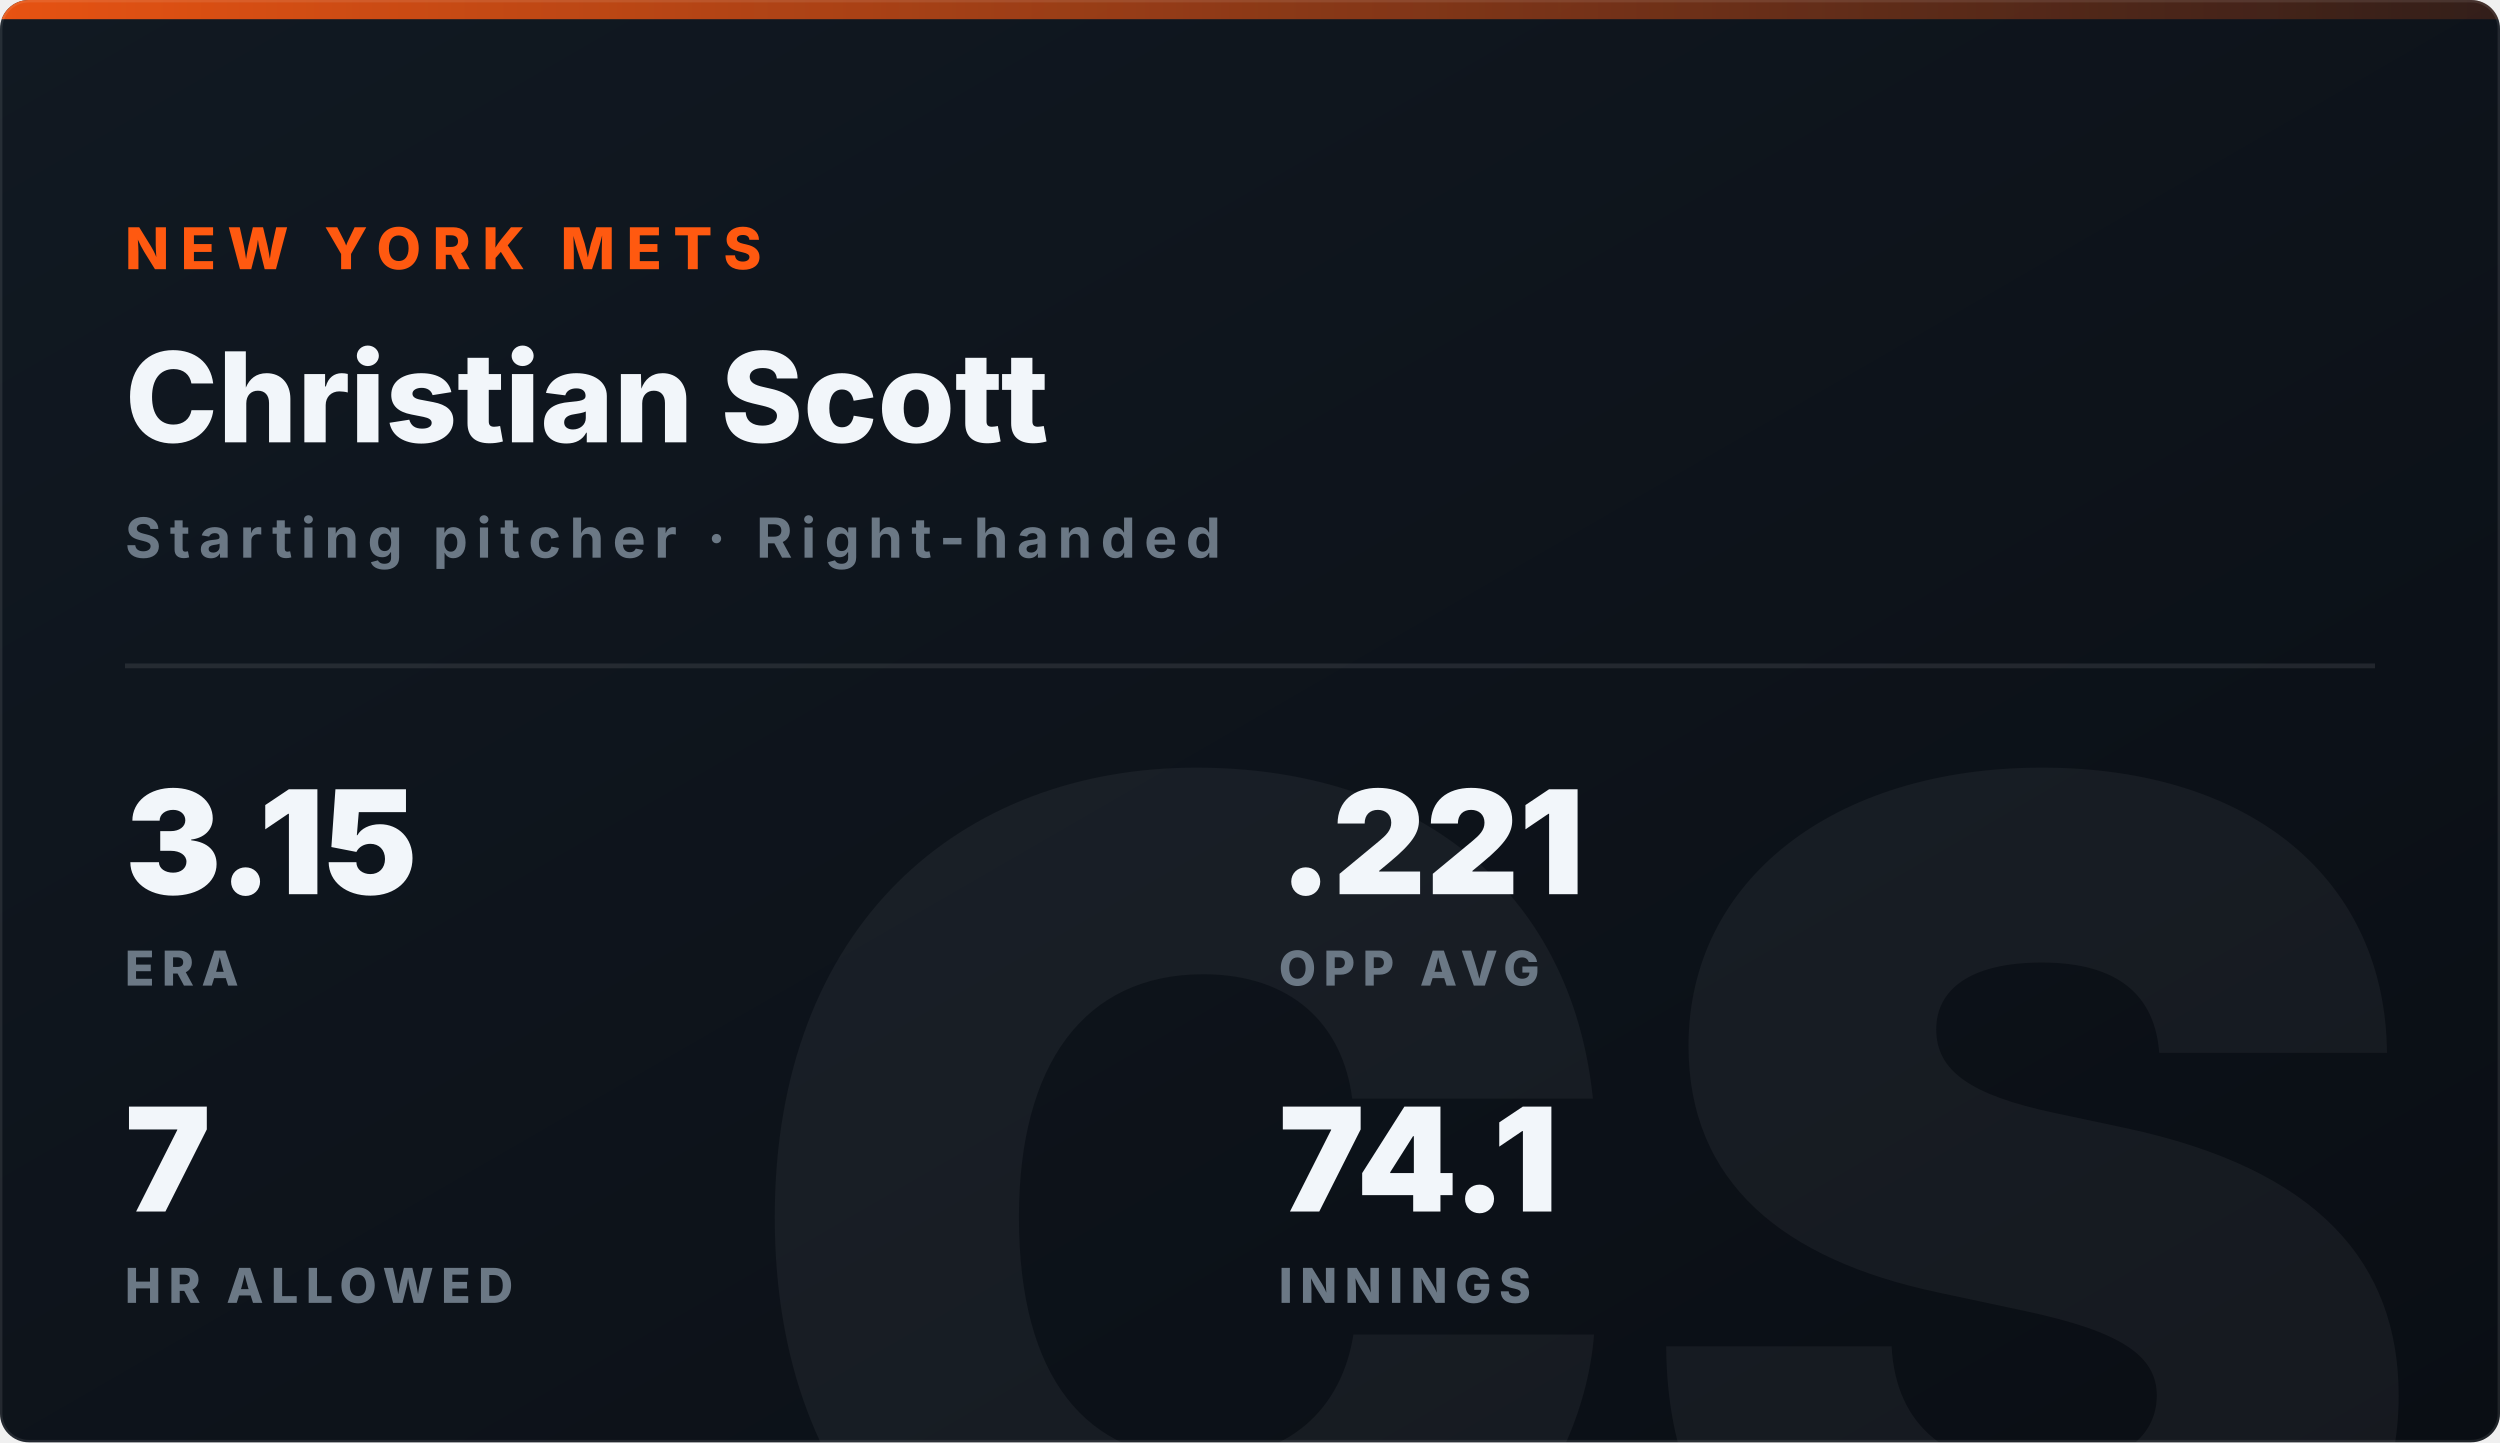
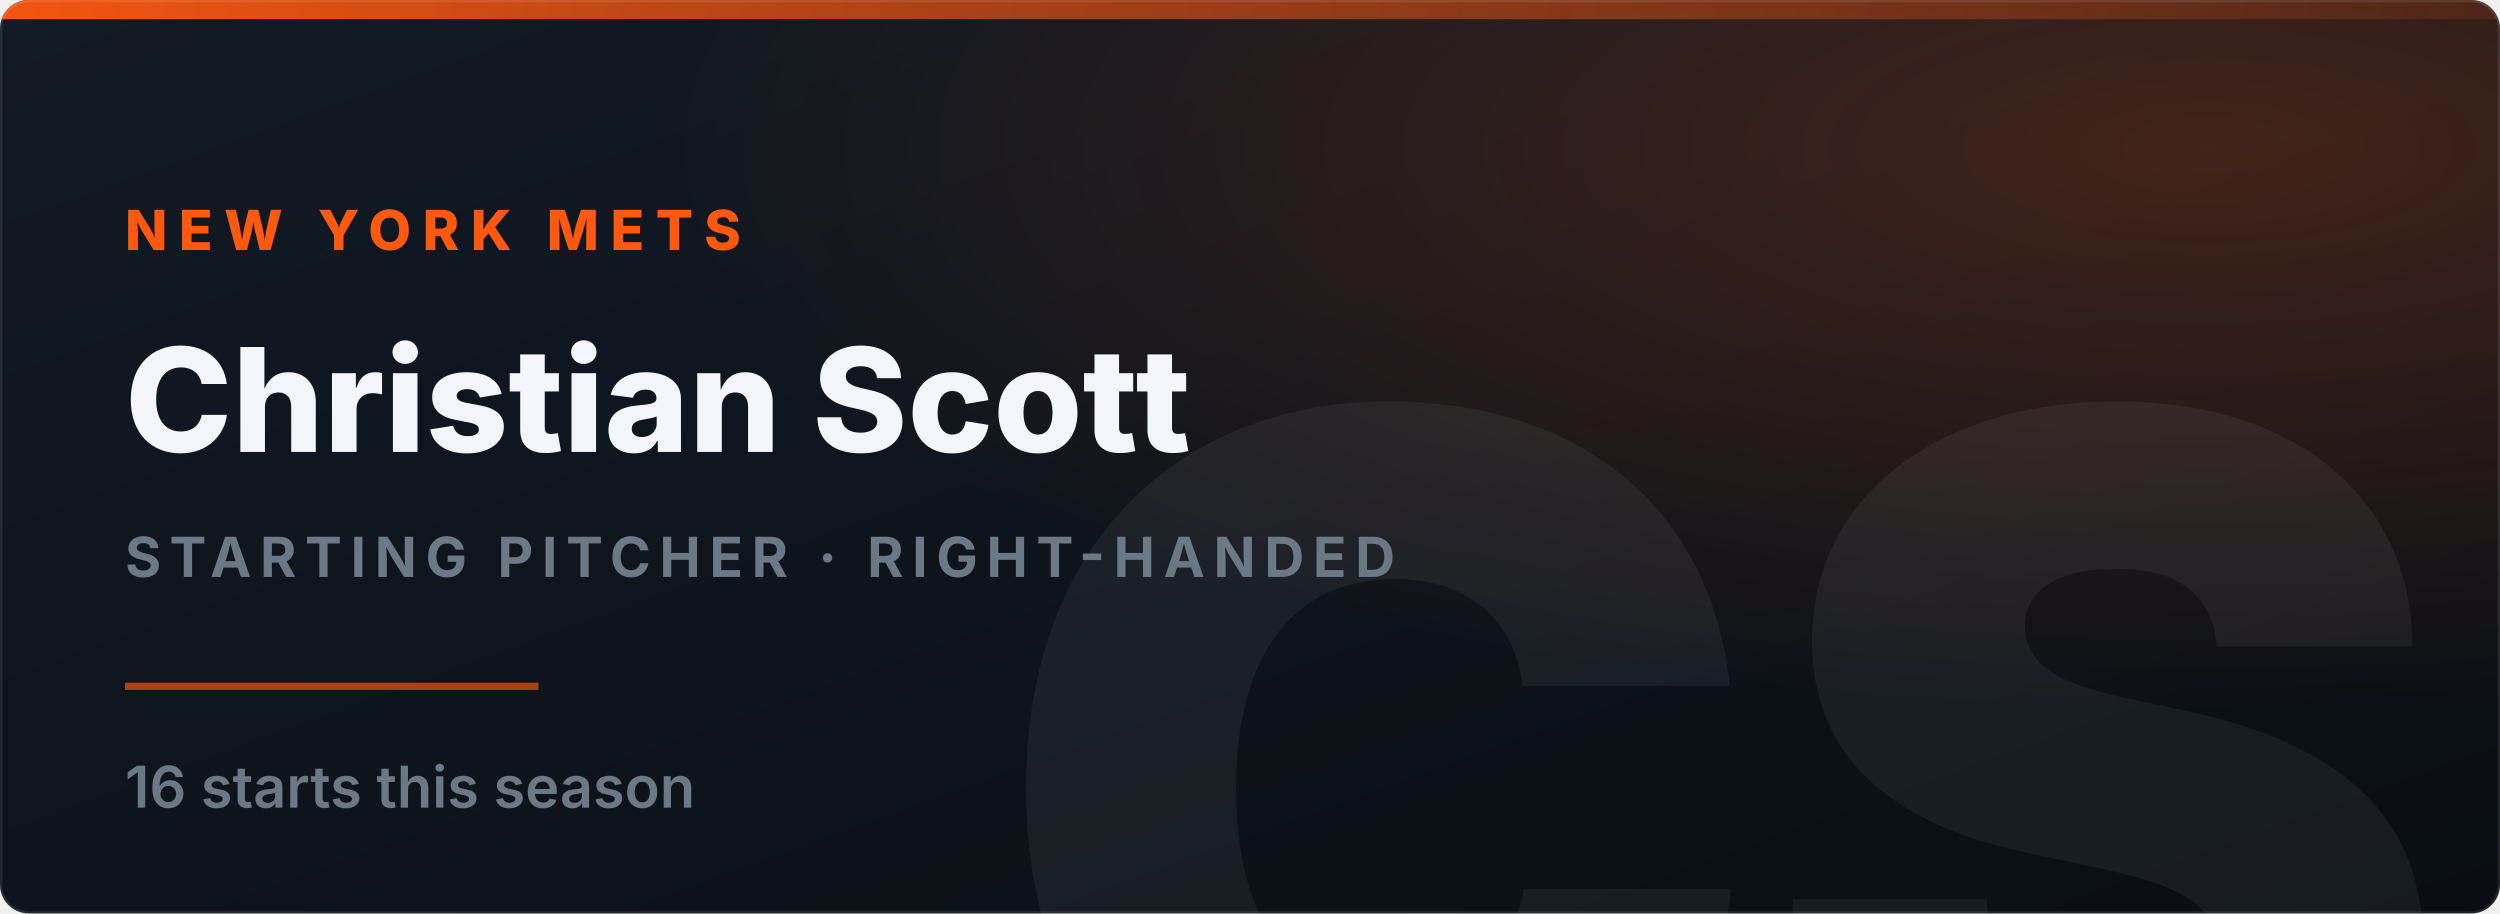
- <svg xmlns="http://www.w3.org/2000/svg" viewBox="0 0 520 300" width="520" height="300" role="img" aria-label="Christian Scott, NEW YORK METS Starting pitcher, Right-handed. 3.15 ERA, .221 OPP AVG, 7 HR ALLOWED, 74.1 INNINGS">
+ <svg xmlns="http://www.w3.org/2000/svg" viewBox="0 0 520 190" width="520" height="190" role="img" aria-label="Christian Scott, NEW YORK METS Starting pitcher, Right-handed, 16 starts this season.">
  <defs>
    <linearGradient id="bgscott" x1="0" y1="0" x2="1" y2="1">
-       <stop offset="0%" stop-color="#111922" />
+       <stop offset="0%" stop-color="#121A24" />
      <stop offset="100%" stop-color="#0A0E14" />
    </linearGradient>
    <linearGradient id="accscott" x1="0" y1="0" x2="1" y2="0">
-       <stop offset="0%" stop-color="#FF5910" stop-opacity=".9" />
-       <stop offset="100%" stop-color="#FF5910" stop-opacity=".15" />
+       <stop offset="0%" stop-color="#FF5910" stop-opacity=".95" />
+       <stop offset="100%" stop-color="#FF5910" stop-opacity=".12" />
    </linearGradient>
+     <radialGradient id="glowscott" cx="88%" cy="16%" r="62%">
+       <stop offset="0%" stop-color="#FF5910" stop-opacity=".22" />
+       <stop offset="100%" stop-color="#FF5910" stop-opacity="0" />
+     </radialGradient>
    <clipPath id="clipscott">
-       <rect width="520" height="300" rx="6" />
+       <rect width="520" height="190" rx="6" />
    </clipPath>
  </defs>
  <g clip-path="url(#clipscott)">
-     <rect width="520" height="300" fill="url(#bgscott)" />
-     <text x="506" y="344" text-anchor="end" font-family="'Barlow Condensed', Inter, sans-serif" font-size="250" font-weight="900" fill="#FFFFFF" opacity=".05">CS</text>
+     <rect width="520" height="190" fill="url(#bgscott)" />
+     <rect width="520" height="190" fill="url(#glowscott)" />
+     <text x="510" y="242" text-anchor="end" font-family="'Barlow Condensed', Inter, sans-serif" font-size="215" font-weight="900" fill="#FFFFFF" opacity=".055">CS</text>
    <rect width="520" height="4" fill="url(#accscott)" />
-     <text x="26" y="56" font-family="Inter, 'Segoe UI', Arial, sans-serif" font-size="12" font-weight="800" letter-spacing="2.4" fill="#FF5910">NEW YORK METS</text>
-     <text x="26" y="92" font-family="Inter, 'Segoe UI', Arial, sans-serif" font-size="26" font-weight="800" fill="#F2F6FA">Christian Scott</text>
-     <text x="26" y="116" font-family="Inter, 'Segoe UI', Arial, sans-serif" font-size="11.5" font-weight="700" letter-spacing="1.8" fill="#6B7885">Starting pitcher · Right-handed</text>
-     <rect x="26" y="138" width="468" height="1" fill="#FFFFFF" opacity=".09" />
-     <text x="26" y="186" font-family="Inter, 'Segoe UI', Arial, sans-serif" font-size="30" font-weight="900" fill="#F2F6FA">3.15</text>
-     <text x="26" y="205" font-family="Inter, 'Segoe UI', Arial, sans-serif" font-size="10" font-weight="800" letter-spacing="1.6" fill="#6B7885">ERA</text>
-     <text x="266" y="186" font-family="Inter, 'Segoe UI', Arial, sans-serif" font-size="30" font-weight="900" fill="#F2F6FA">.221</text>
-     <text x="266" y="205" font-family="Inter, 'Segoe UI', Arial, sans-serif" font-size="10" font-weight="800" letter-spacing="1.6" fill="#6B7885">OPP AVG</text>
-     <text x="26" y="252" font-family="Inter, 'Segoe UI', Arial, sans-serif" font-size="30" font-weight="900" fill="#F2F6FA">7</text>
-     <text x="26" y="271" font-family="Inter, 'Segoe UI', Arial, sans-serif" font-size="10" font-weight="800" letter-spacing="1.6" fill="#6B7885">HR ALLOWED</text>
-     <text x="266" y="252" font-family="Inter, 'Segoe UI', Arial, sans-serif" font-size="30" font-weight="900" fill="#F2F6FA">74.1</text>
-     <text x="266" y="271" font-family="Inter, 'Segoe UI', Arial, sans-serif" font-size="10" font-weight="800" letter-spacing="1.6" fill="#6B7885">INNINGS</text>
-     <rect width="520" height="300" rx="6" fill="none" stroke="#FFFFFF" stroke-opacity=".09" />
+     <text x="26" y="52" font-family="Inter, 'Segoe UI', Arial, sans-serif" font-size="11.5" font-weight="800" letter-spacing="2.4" fill="#FF5910">NEW YORK METS</text>
+     <text x="26" y="94" font-family="Inter, 'Segoe UI', Arial, sans-serif" font-size="30" font-weight="800" fill="#F2F6FA">Christian Scott</text>
+     <text x="26" y="120" font-family="Inter, 'Segoe UI', Arial, sans-serif" font-size="11.5" font-weight="700" letter-spacing="1.8" fill="#6B7885">STARTING PITCHER · RIGHT-HANDED</text>
+     <rect x="26" y="142" width="86" height="1.5" fill="#FF5910" opacity=".65" />
+     <text x="26" y="168" font-family="Inter, 'Segoe UI', Arial, sans-serif" font-size="12" font-weight="600" fill="#6B7885">16 starts this season</text>
+     <rect width="520" height="190" rx="6" fill="none" stroke="#FFFFFF" stroke-opacity=".09" />
  </g>
</svg>
